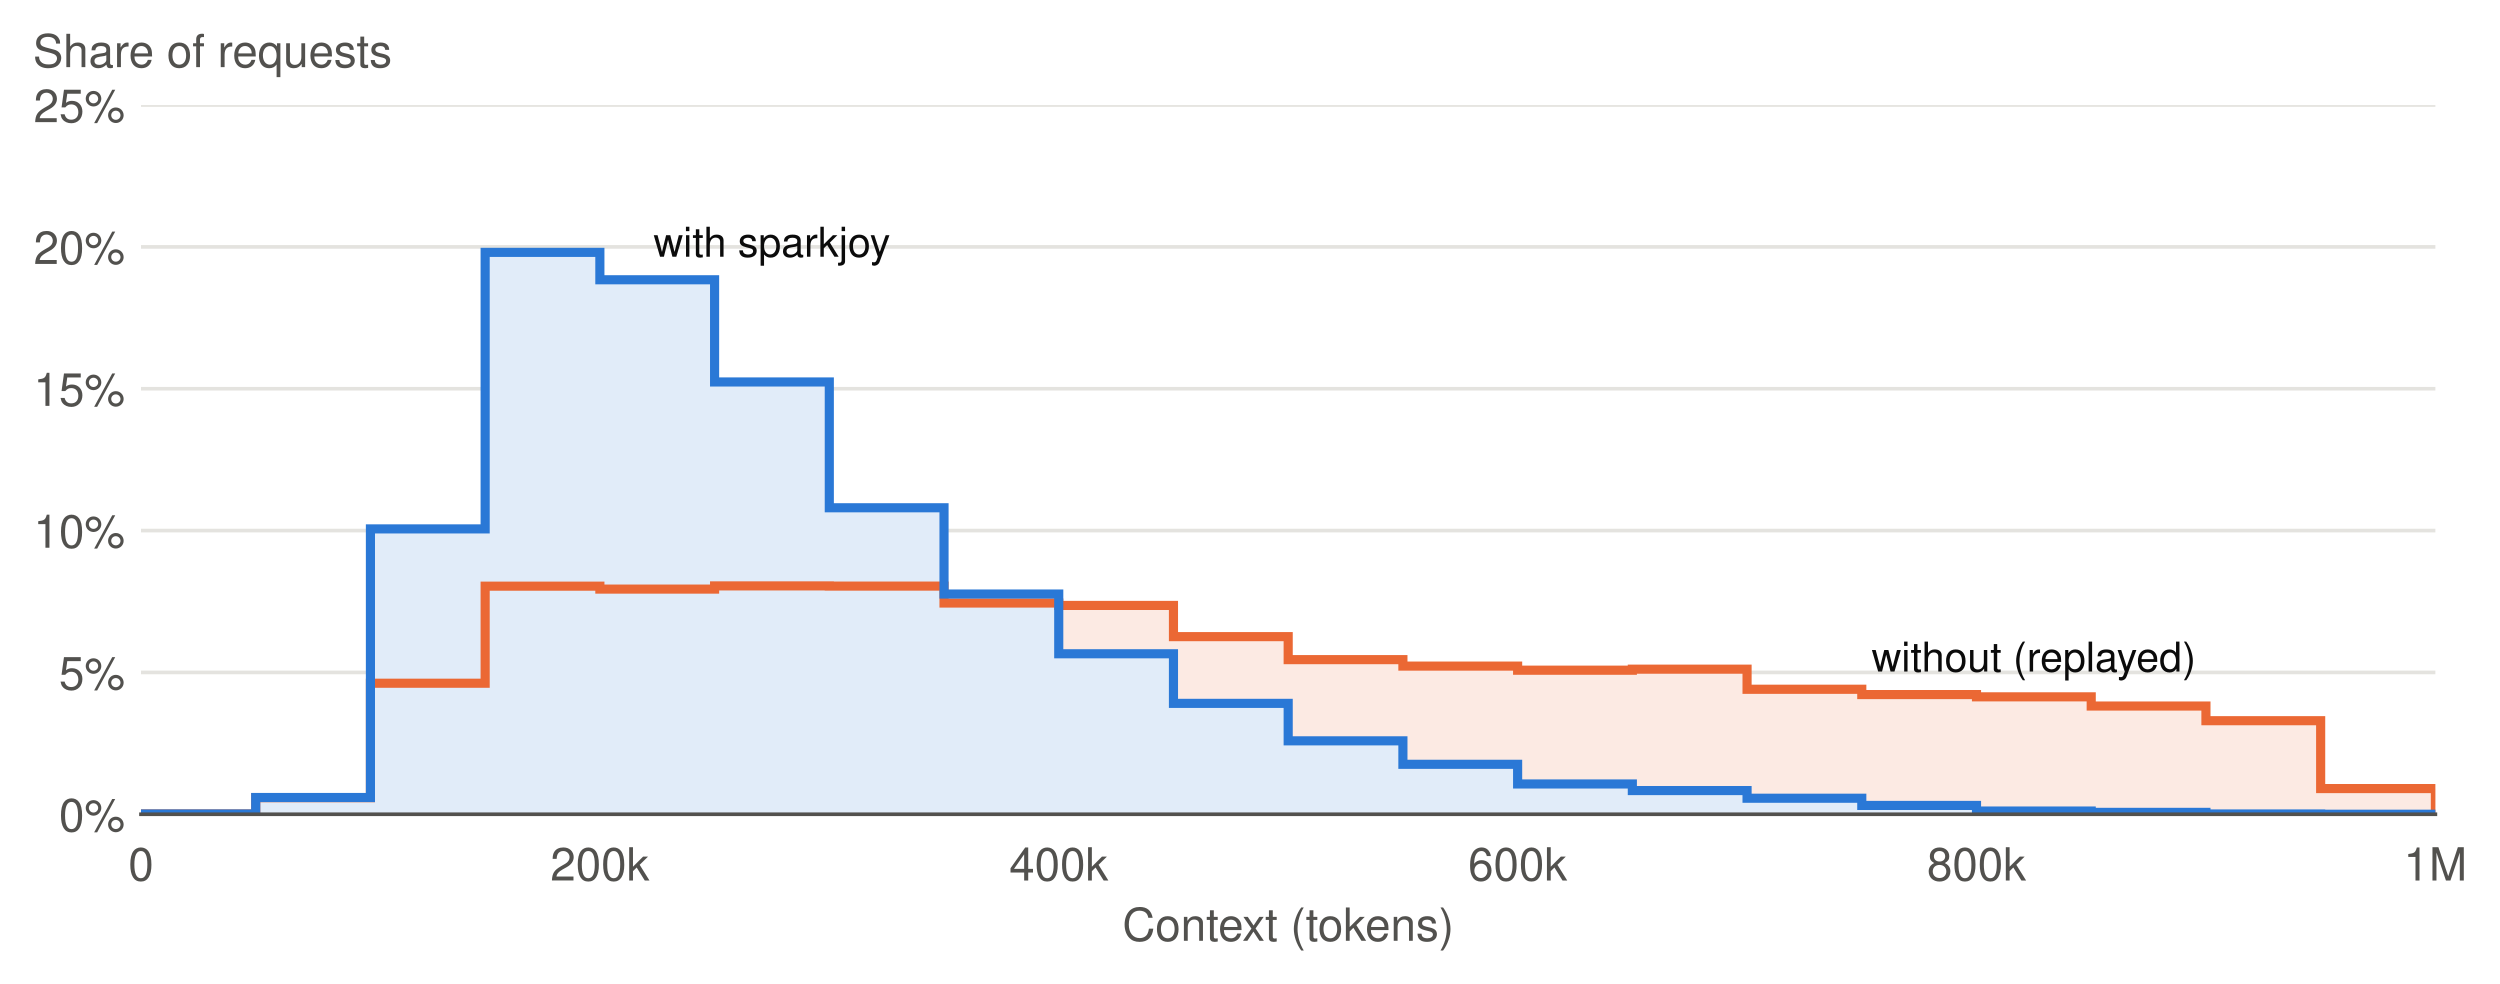
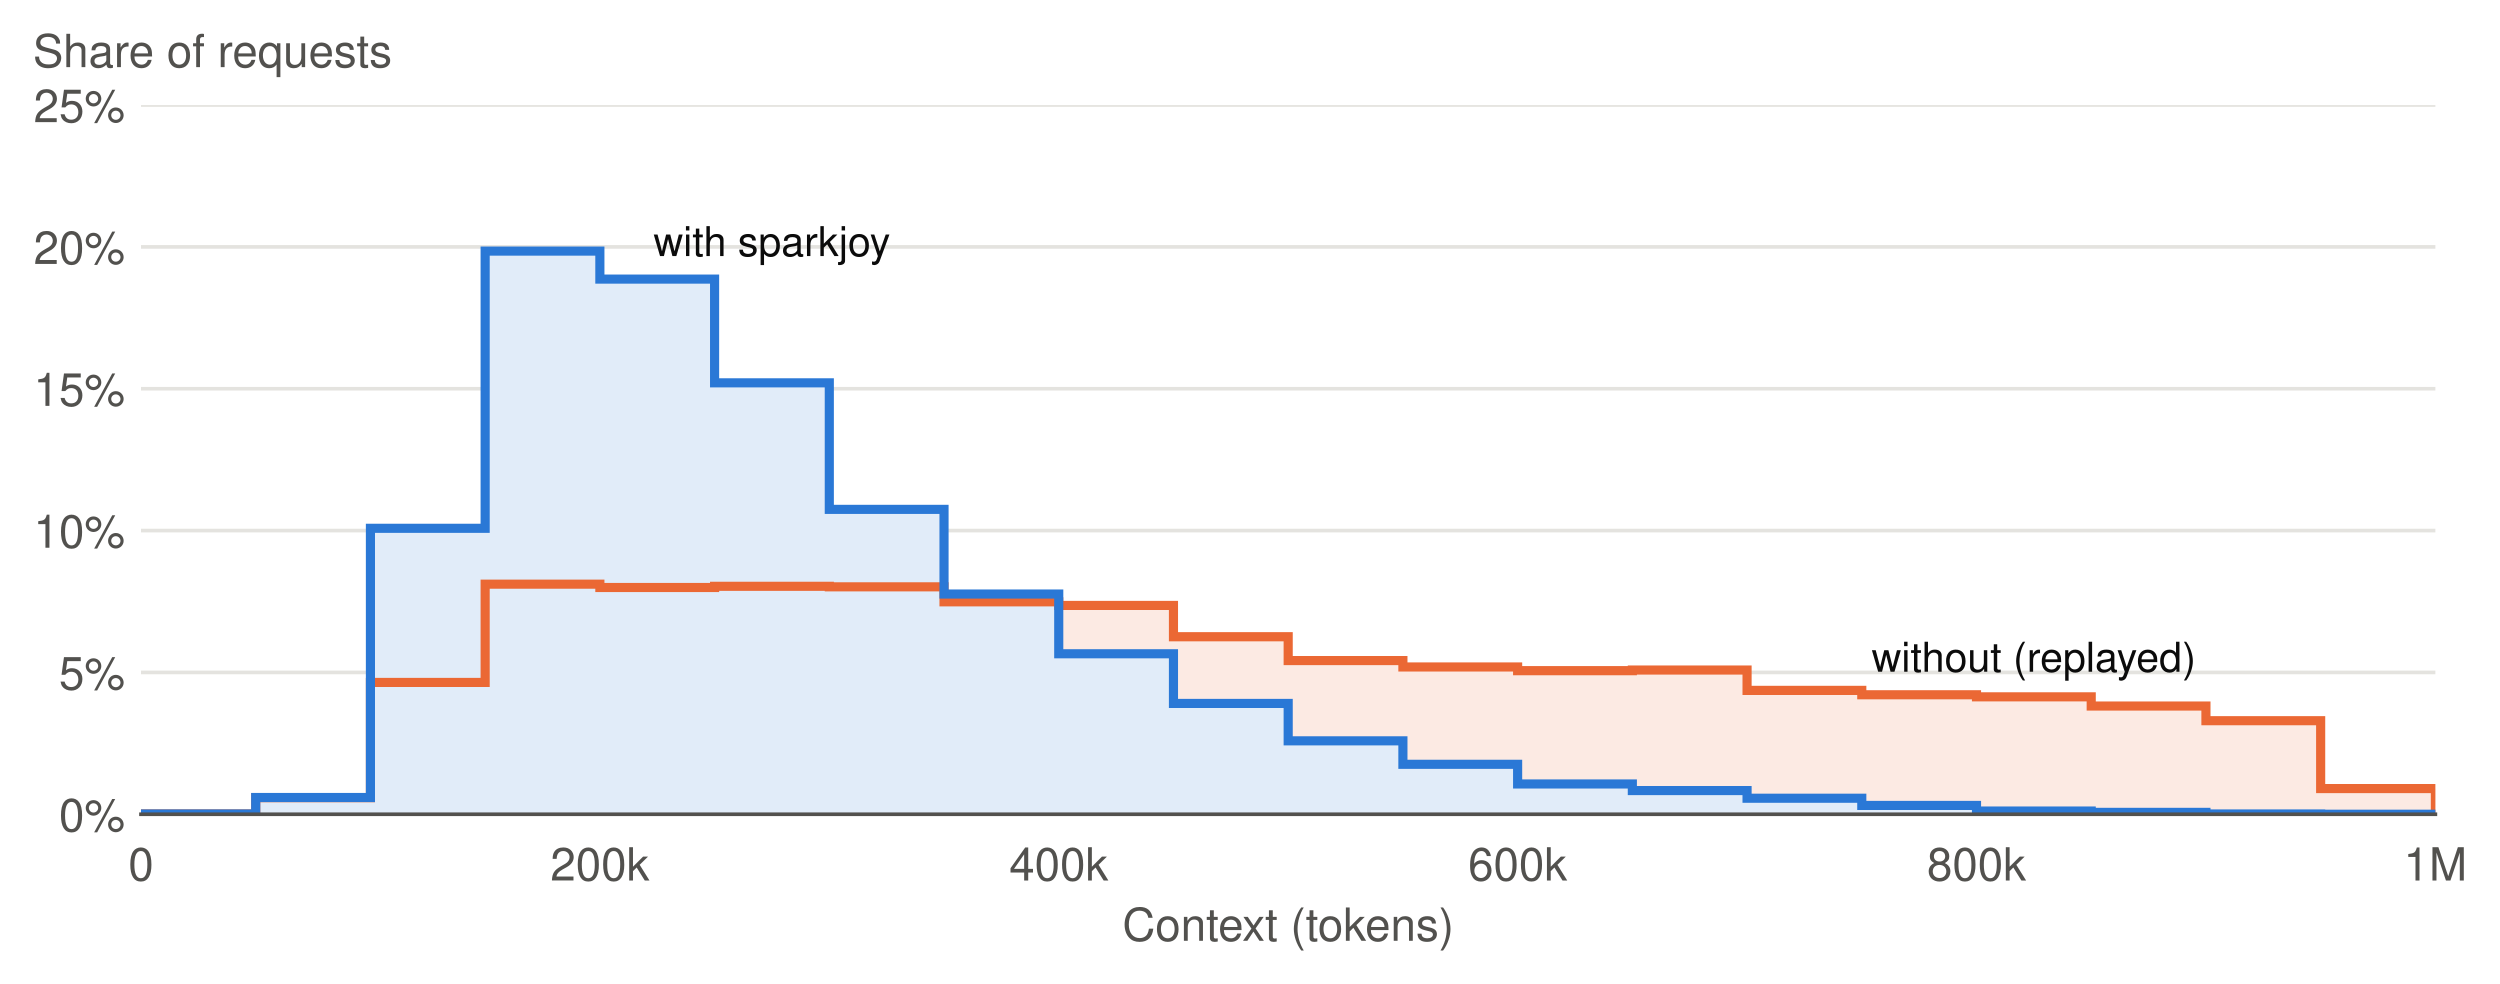
<svg xmlns="http://www.w3.org/2000/svg" width="547.205pt" height="215.165pt" viewBox="0 0 547.205 215.165" version="1.1">
  <defs>
    <style type="text/css">*{stroke-linejoin: round; stroke-linecap: butt}</style>
  </defs>
  <g id="figure_1">
    <g id="patch_1">
      <path d="M 0 215.165  L 547.205 215.165  L 547.205 -0  L 0 -0  L 0 215.165  z " style="fill: none" />
    </g>
    <g id="axes_1">
      <g id="patch_2">
        <path d="M 30.86 178.226  L 533.06 178.226  L 533.06 22.994  L 30.86 22.994  L 30.86 178.226  z " style="fill: none" />
      </g>
      <g id="matplotlib.axis_1">
        <g id="xtick_1">
          <g id="line2d_1" />
          <g id="text_1">
            <text style="font-size: 10px; font-family: 'Helvetica', 'Arial', 'DejaVu Sans'; text-anchor: middle; fill: #52514e" x="30.86" y="192.726" transform="rotate(-0 30.86 192.7257)">0</text>
          </g>
        </g>
        <g id="xtick_2">
          <g id="line2d_2" />
          <g id="text_2">
            <text style="font-size: 10px; font-family: 'Helvetica', 'Arial', 'DejaVu Sans'; text-anchor: middle; fill: #52514e" x="131.3" y="192.726" transform="rotate(-0 131.3 192.7257)">200k</text>
          </g>
        </g>
        <g id="xtick_3">
          <g id="line2d_3" />
          <g id="text_3">
            <text style="font-size: 10px; font-family: 'Helvetica', 'Arial', 'DejaVu Sans'; text-anchor: middle; fill: #52514e" x="231.74" y="192.726" transform="rotate(-0 231.74 192.7257)">400k</text>
          </g>
        </g>
        <g id="xtick_4">
          <g id="line2d_4" />
          <g id="text_4">
            <text style="font-size: 10px; font-family: 'Helvetica', 'Arial', 'DejaVu Sans'; text-anchor: middle; fill: #52514e" x="332.18" y="192.726" transform="rotate(-0 332.18 192.7257)">600k</text>
          </g>
        </g>
        <g id="xtick_5">
          <g id="line2d_5" />
          <g id="text_5">
            <text style="font-size: 10px; font-family: 'Helvetica', 'Arial', 'DejaVu Sans'; text-anchor: middle; fill: #52514e" x="432.62" y="192.726" transform="rotate(-0 432.62 192.7257)">800k</text>
          </g>
        </g>
        <g id="xtick_6">
          <g id="line2d_6" />
          <g id="text_6">
            <text style="font-size: 10px; font-family: 'Helvetica', 'Arial', 'DejaVu Sans'; text-anchor: middle; fill: #52514e" x="533.06" y="192.726" transform="rotate(-0 533.06 192.7257)">1M</text>
          </g>
        </g>
        <g id="text_7">
          <text style="font-size: 10px; font-family: 'Helvetica', 'Arial', 'DejaVu Sans'; text-anchor: middle; fill: #52514e" x="281.96" y="205.925" transform="rotate(-0 281.96 205.9249)">Context (tokens)</text>
        </g>
      </g>
      <g id="matplotlib.axis_2">
        <g id="ytick_1">
          <g id="line2d_7">
            <path d="M 30.86 178.226  L 533.06 178.226  " clip-path="url(#p330318f2e8)" style="fill: none; stroke: #e4e3df; stroke-width: 0.8; stroke-linecap: square" />
          </g>
          <g id="line2d_8" />
          <g id="text_8">
            <text style="font-size: 10px; font-family: 'Helvetica', 'Arial', 'DejaVu Sans'; text-anchor: end; fill: #52514e" x="27.36" y="181.976" transform="rotate(-0 27.36 181.9757)">0%</text>
          </g>
        </g>
        <g id="ytick_2">
          <g id="line2d_9">
            <path d="M 30.86 147.179  L 533.06 147.179  " clip-path="url(#p330318f2e8)" style="fill: none; stroke: #e4e3df; stroke-width: 0.8; stroke-linecap: square" />
          </g>
          <g id="line2d_10" />
          <g id="text_9">
            <text style="font-size: 10px; font-family: 'Helvetica', 'Arial', 'DejaVu Sans'; text-anchor: end; fill: #52514e" x="27.36" y="150.929" transform="rotate(-0 27.36 150.9293)">5%</text>
          </g>
        </g>
        <g id="ytick_3">
          <g id="line2d_11">
            <path d="M 30.86 116.133  L 533.06 116.133  " clip-path="url(#p330318f2e8)" style="fill: none; stroke: #e4e3df; stroke-width: 0.8; stroke-linecap: square" />
          </g>
          <g id="line2d_12" />
          <g id="text_10">
            <text style="font-size: 10px; font-family: 'Helvetica', 'Arial', 'DejaVu Sans'; text-anchor: end; fill: #52514e" x="27.36" y="119.883" transform="rotate(-0 27.36 119.8829)">10%</text>
          </g>
        </g>
        <g id="ytick_4">
          <g id="line2d_13">
            <path d="M 30.86 85.086  L 533.06 85.086  " clip-path="url(#p330318f2e8)" style="fill: none; stroke: #e4e3df; stroke-width: 0.8; stroke-linecap: square" />
          </g>
          <g id="line2d_14" />
          <g id="text_11">
            <text style="font-size: 10px; font-family: 'Helvetica', 'Arial', 'DejaVu Sans'; text-anchor: end; fill: #52514e" x="27.36" y="88.836" transform="rotate(-0 27.36 88.83646)">15%</text>
          </g>
        </g>
        <g id="ytick_5">
          <g id="line2d_15">
            <path d="M 30.86 54.04  L 533.06 54.04  " clip-path="url(#p330318f2e8)" style="fill: none; stroke: #e4e3df; stroke-width: 0.8; stroke-linecap: square" />
          </g>
          <g id="line2d_16" />
          <g id="text_12">
            <text style="font-size: 10px; font-family: 'Helvetica', 'Arial', 'DejaVu Sans'; text-anchor: end; fill: #52514e" x="27.36" y="57.79" transform="rotate(-0 27.36 57.79006)">20%</text>
          </g>
        </g>
        <g id="ytick_6">
          <g id="line2d_17">
            <path d="M 30.86 22.994  L 533.06 22.994  " clip-path="url(#p330318f2e8)" style="fill: none; stroke: #e4e3df; stroke-width: 0.8; stroke-linecap: square" />
          </g>
          <g id="line2d_18" />
          <g id="text_13">
            <text style="font-size: 10px; font-family: 'Helvetica', 'Arial', 'DejaVu Sans'; text-anchor: end; fill: #52514e" x="27.36" y="26.744" transform="rotate(-0 27.36 26.74366)">25%</text>
          </g>
        </g>
        <g id="text_14">
          <text style="font-size: 10px; font-family: 'Helvetica', 'Arial', 'DejaVu Sans'; text-anchor: start; fill: #52514e" x="7.2" y="14.7" transform="rotate(-0 7.2 14.7)">Share of requests</text>
        </g>
      </g>
      <g id="patch_3">
-         <path d="M 30.86 178.226  L 30.86 178.161  L 55.97 178.161  L 55.97 174.595  L 81.08 174.595  L 81.08 149.551  L 106.19 149.551  L 106.19 128.303  L 131.3 128.303  L 131.3 128.948  L 156.41 128.948  L 156.41 128.248  L 181.52 128.248  L 181.52 128.285  L 206.63 128.285  L 206.63 131.989  L 231.74 131.989  L 231.74 132.523  L 256.85 132.523  L 256.85 139.342  L 281.96 139.342  L 281.96 144.382  L 307.07 144.382  L 307.07 145.792  L 332.18 145.792  L 332.18 146.695  L 357.29 146.695  L 357.29 146.473  L 382.4 146.473  L 382.4 150.869  L 407.51 150.869  L 407.51 152.03  L 432.62 152.03  L 432.62 152.518  L 457.73 152.518  L 457.73 154.536  L 482.84 154.536  L 482.84 157.742  L 507.95 157.742  L 507.95 172.605  L 533.06 172.605  L 533.06 178.226  L 507.95 178.226  L 507.95 178.226  L 482.84 178.226  L 482.84 178.226  L 457.73 178.226  L 457.73 178.226  L 432.62 178.226  L 432.62 178.226  L 407.51 178.226  L 407.51 178.226  L 382.4 178.226  L 382.4 178.226  L 357.29 178.226  L 357.29 178.226  L 332.18 178.226  L 332.18 178.226  L 307.07 178.226  L 307.07 178.226  L 281.96 178.226  L 281.96 178.226  L 256.85 178.226  L 256.85 178.226  L 231.74 178.226  L 231.74 178.226  L 206.63 178.226  L 206.63 178.226  L 181.52 178.226  L 181.52 178.226  L 156.41 178.226  L 156.41 178.226  L 131.3 178.226  L 131.3 178.226  L 106.19 178.226  L 106.19 178.226  L 81.08 178.226  L 81.08 178.226  L 55.97 178.226  L 55.97 178.226  z " clip-path="url(#p330318f2e8)" style="fill: #fceae3" />
+         <path d="M 30.86 178.226  L 30.86 178.161  L 55.97 178.161  L 55.97 174.595  L 81.08 174.595  L 81.08 149.367  L 106.19 149.367  L 106.19 127.861  L 131.3 127.861  L 131.3 128.598  L 156.41 128.598  L 156.41 128.331  L 181.52 128.331  L 181.52 128.441  L 206.63 128.441  L 206.63 131.731  L 231.74 131.731  L 231.74 132.523  L 256.85 132.523  L 256.85 139.369  L 281.96 139.369  L 281.96 144.585  L 307.07 144.585  L 307.07 145.985  L 332.18 145.985  L 332.18 146.796  L 357.29 146.796  L 357.29 146.658  L 382.4 146.658  L 382.4 151.117  L 407.51 151.117  L 407.51 152.066  L 432.62 152.066  L 432.62 152.518  L 457.73 152.518  L 457.73 154.536  L 482.84 154.536  L 482.84 157.742  L 507.95 157.742  L 507.95 172.605  L 533.06 172.605  L 533.06 178.226  L 507.95 178.226  L 507.95 178.226  L 482.84 178.226  L 482.84 178.226  L 457.73 178.226  L 457.73 178.226  L 432.62 178.226  L 432.62 178.226  L 407.51 178.226  L 407.51 178.226  L 382.4 178.226  L 382.4 178.226  L 357.29 178.226  L 357.29 178.226  L 332.18 178.226  L 332.18 178.226  L 307.07 178.226  L 307.07 178.226  L 281.96 178.226  L 281.96 178.226  L 256.85 178.226  L 256.85 178.226  L 231.74 178.226  L 231.74 178.226  L 206.63 178.226  L 206.63 178.226  L 181.52 178.226  L 181.52 178.226  L 156.41 178.226  L 156.41 178.226  L 131.3 178.226  L 131.3 178.226  L 106.19 178.226  L 106.19 178.226  L 81.08 178.226  L 81.08 178.226  L 55.97 178.226  L 55.97 178.226  z " clip-path="url(#p330318f2e8)" style="fill: #fceae3" />
      </g>
      <g id="patch_4">
-         <path d="M 30.86 178.226  L 30.86 178.161  L 55.97 178.161  L 55.97 174.558  L 81.08 174.558  L 81.08 115.772  L 106.19 115.772  L 106.19 55.243  L 131.3 55.243  L 131.3 61.233  L 156.41 61.233  L 156.41 83.605  L 181.52 83.605  L 181.52 111.146  L 206.63 111.146  L 206.63 130.017  L 231.74 130.017  L 231.74 143.101  L 256.85 143.101  L 256.85 153.955  L 281.96 153.955  L 281.96 162.156  L 307.07 162.156  L 307.07 167.288  L 332.18 167.288  L 332.18 171.591  L 357.29 171.591  L 357.29 173.038  L 382.4 173.038  L 382.4 174.715  L 407.51 174.715  L 407.51 176.3  L 432.62 176.3  L 432.62 177.516  L 457.73 177.516  L 457.73 177.811  L 482.84 177.811  L 482.84 178.161  L 507.95 178.161  L 507.95 178.216  L 533.06 178.216  L 533.06 178.226  L 507.95 178.226  L 507.95 178.226  L 482.84 178.226  L 482.84 178.226  L 457.73 178.226  L 457.73 178.226  L 432.62 178.226  L 432.62 178.226  L 407.51 178.226  L 407.51 178.226  L 382.4 178.226  L 382.4 178.226  L 357.29 178.226  L 357.29 178.226  L 332.18 178.226  L 332.18 178.226  L 307.07 178.226  L 307.07 178.226  L 281.96 178.226  L 281.96 178.226  L 256.85 178.226  L 256.85 178.226  L 231.74 178.226  L 231.74 178.226  L 206.63 178.226  L 206.63 178.226  L 181.52 178.226  L 181.52 178.226  L 156.41 178.226  L 156.41 178.226  L 131.3 178.226  L 131.3 178.226  L 106.19 178.226  L 106.19 178.226  L 81.08 178.226  L 81.08 178.226  L 55.97 178.226  L 55.97 178.226  z " clip-path="url(#p330318f2e8)" style="fill: #e1ecf9" />
+         <path d="M 30.86 178.226  L 30.86 178.161  L 55.97 178.161  L 55.97 174.558  L 81.08 174.558  L 81.08 115.633  L 106.19 115.633  L 106.19 54.967  L 131.3 54.967  L 131.3 61.085  L 156.41 61.085  L 156.41 83.798  L 181.52 83.798  L 181.52 111.496  L 206.63 111.496  L 206.63 130.017  L 231.74 130.017  L 231.74 143.101  L 256.85 143.101  L 256.85 153.974  L 281.96 153.974  L 281.96 162.156  L 307.07 162.156  L 307.07 167.288  L 332.18 167.288  L 332.18 171.591  L 357.29 171.591  L 357.29 173.038  L 382.4 173.038  L 382.4 174.715  L 407.51 174.715  L 407.51 176.3  L 432.62 176.3  L 432.62 177.516  L 457.73 177.516  L 457.73 177.811  L 482.84 177.811  L 482.84 178.161  L 507.95 178.161  L 507.95 178.216  L 533.06 178.216  L 533.06 178.226  L 507.95 178.226  L 507.95 178.226  L 482.84 178.226  L 482.84 178.226  L 457.73 178.226  L 457.73 178.226  L 432.62 178.226  L 432.62 178.226  L 407.51 178.226  L 407.51 178.226  L 382.4 178.226  L 382.4 178.226  L 357.29 178.226  L 357.29 178.226  L 332.18 178.226  L 332.18 178.226  L 307.07 178.226  L 307.07 178.226  L 281.96 178.226  L 281.96 178.226  L 256.85 178.226  L 256.85 178.226  L 231.74 178.226  L 231.74 178.226  L 206.63 178.226  L 206.63 178.226  L 181.52 178.226  L 181.52 178.226  L 156.41 178.226  L 156.41 178.226  L 131.3 178.226  L 131.3 178.226  L 106.19 178.226  L 106.19 178.226  L 81.08 178.226  L 81.08 178.226  L 55.97 178.226  L 55.97 178.226  z " clip-path="url(#p330318f2e8)" style="fill: #e1ecf9" />
      </g>
      <g id="patch_5">
-         <path d="M 30.86 178.226  L 30.86 178.161  L 55.97 178.161  L 55.97 174.595  L 81.08 174.595  L 81.08 149.551  L 106.19 149.551  L 106.19 128.303  L 131.3 128.303  L 131.3 128.948  L 156.41 128.948  L 156.41 128.248  L 181.52 128.248  L 181.52 128.285  L 206.63 128.285  L 206.63 131.989  L 231.74 131.989  L 231.74 132.523  L 256.85 132.523  L 256.85 139.342  L 281.96 139.342  L 281.96 144.382  L 307.07 144.382  L 307.07 145.792  L 332.18 145.792  L 332.18 146.695  L 357.29 146.695  L 357.29 146.473  L 382.4 146.473  L 382.4 150.869  L 407.51 150.869  L 407.51 152.03  L 432.62 152.03  L 432.62 152.518  L 457.73 152.518  L 457.73 154.536  L 482.84 154.536  L 482.84 157.742  L 507.95 157.742  L 507.95 172.605  L 533.06 172.605  L 533.06 178.226  " clip-path="url(#p330318f2e8)" style="fill: none; stroke: #eb6834; stroke-width: 2; stroke-linejoin: miter" />
+         <path d="M 30.86 178.226  L 30.86 178.161  L 55.97 178.161  L 55.97 174.595  L 81.08 174.595  L 81.08 149.367  L 106.19 149.367  L 106.19 127.861  L 131.3 127.861  L 131.3 128.598  L 156.41 128.598  L 156.41 128.331  L 181.52 128.331  L 181.52 128.441  L 206.63 128.441  L 206.63 131.731  L 231.74 131.731  L 231.74 132.523  L 256.85 132.523  L 256.85 139.369  L 281.96 139.369  L 281.96 144.585  L 307.07 144.585  L 307.07 145.985  L 332.18 145.985  L 332.18 146.796  L 357.29 146.796  L 357.29 146.658  L 382.4 146.658  L 382.4 151.117  L 407.51 151.117  L 407.51 152.066  L 432.62 152.066  L 432.62 152.518  L 457.73 152.518  L 457.73 154.536  L 482.84 154.536  L 482.84 157.742  L 507.95 157.742  L 507.95 172.605  L 533.06 172.605  L 533.06 178.226  " clip-path="url(#p330318f2e8)" style="fill: none; stroke: #eb6834; stroke-width: 2; stroke-linejoin: miter" />
      </g>
      <g id="patch_6">
-         <path d="M 30.86 178.226  L 30.86 178.161  L 55.97 178.161  L 55.97 174.558  L 81.08 174.558  L 81.08 115.772  L 106.19 115.772  L 106.19 55.243  L 131.3 55.243  L 131.3 61.233  L 156.41 61.233  L 156.41 83.605  L 181.52 83.605  L 181.52 111.146  L 206.63 111.146  L 206.63 130.017  L 231.74 130.017  L 231.74 143.101  L 256.85 143.101  L 256.85 153.955  L 281.96 153.955  L 281.96 162.156  L 307.07 162.156  L 307.07 167.288  L 332.18 167.288  L 332.18 171.591  L 357.29 171.591  L 357.29 173.038  L 382.4 173.038  L 382.4 174.715  L 407.51 174.715  L 407.51 176.3  L 432.62 176.3  L 432.62 177.516  L 457.73 177.516  L 457.73 177.811  L 482.84 177.811  L 482.84 178.161  L 507.95 178.161  L 507.95 178.216  L 533.06 178.216  L 533.06 178.226  " clip-path="url(#p330318f2e8)" style="fill: none; stroke: #2a78d6; stroke-width: 2; stroke-linejoin: miter" />
+         <path d="M 30.86 178.226  L 30.86 178.161  L 55.97 178.161  L 55.97 174.558  L 81.08 174.558  L 81.08 115.633  L 106.19 115.633  L 106.19 54.967  L 131.3 54.967  L 131.3 61.085  L 156.41 61.085  L 156.41 83.798  L 181.52 83.798  L 181.52 111.496  L 206.63 111.496  L 206.63 130.017  L 231.74 130.017  L 231.74 143.101  L 256.85 143.101  L 256.85 153.974  L 281.96 153.974  L 281.96 162.156  L 307.07 162.156  L 307.07 167.288  L 332.18 167.288  L 332.18 171.591  L 357.29 171.591  L 357.29 173.038  L 382.4 173.038  L 382.4 174.715  L 407.51 174.715  L 407.51 176.3  L 432.62 176.3  L 432.62 177.516  L 457.73 177.516  L 457.73 177.811  L 482.84 177.811  L 482.84 178.161  L 507.95 178.161  L 507.95 178.216  L 533.06 178.216  L 533.06 178.226  " clip-path="url(#p330318f2e8)" style="fill: none; stroke: #2a78d6; stroke-width: 2; stroke-linejoin: miter" />
      </g>
      <g id="patch_7">
        <path d="M 30.86 178.226  L 533.06 178.226  " style="fill: none; stroke: #52514e; stroke-width: 0.8; stroke-linejoin: miter; stroke-linecap: square" />
      </g>
      <g id="text_15">
-         <text style="font-size: 9px; font-family: 'Helvetica', 'Arial', 'DejaVu Sans'; text-anchor: middle; fill: #0b0b0b" x="168.965" y="56.199" transform="rotate(-0 168.965 56.19866)">with sparkjoy</text>
+         <text style="font-size: 9px; font-family: 'Helvetica', 'Arial', 'DejaVu Sans'; text-anchor: middle; fill: #0b0b0b" x="168.965" y="56.051" transform="rotate(-0 168.965 56.05123)">with sparkjoy</text>
      </g>
      <g id="text_16">
-         <text style="font-size: 9px; font-family: 'Helvetica', 'Arial', 'DejaVu Sans'; text-anchor: middle; fill: #0b0b0b" x="445.175" y="146.996" transform="rotate(-0 445.175 146.9956)">without (replayed)</text>
+         <text style="font-size: 9px; font-family: 'Helvetica', 'Arial', 'DejaVu Sans'; text-anchor: middle; fill: #0b0b0b" x="445.175" y="147.032" transform="rotate(-0 445.175 147.0325)">without (replayed)</text>
      </g>
    </g>
  </g>
  <defs>
    <clipPath id="p330318f2e8">
      <rect x="30.86" y="22.994" width="502.2" height="155.232" />
    </clipPath>
  </defs>
</svg>
